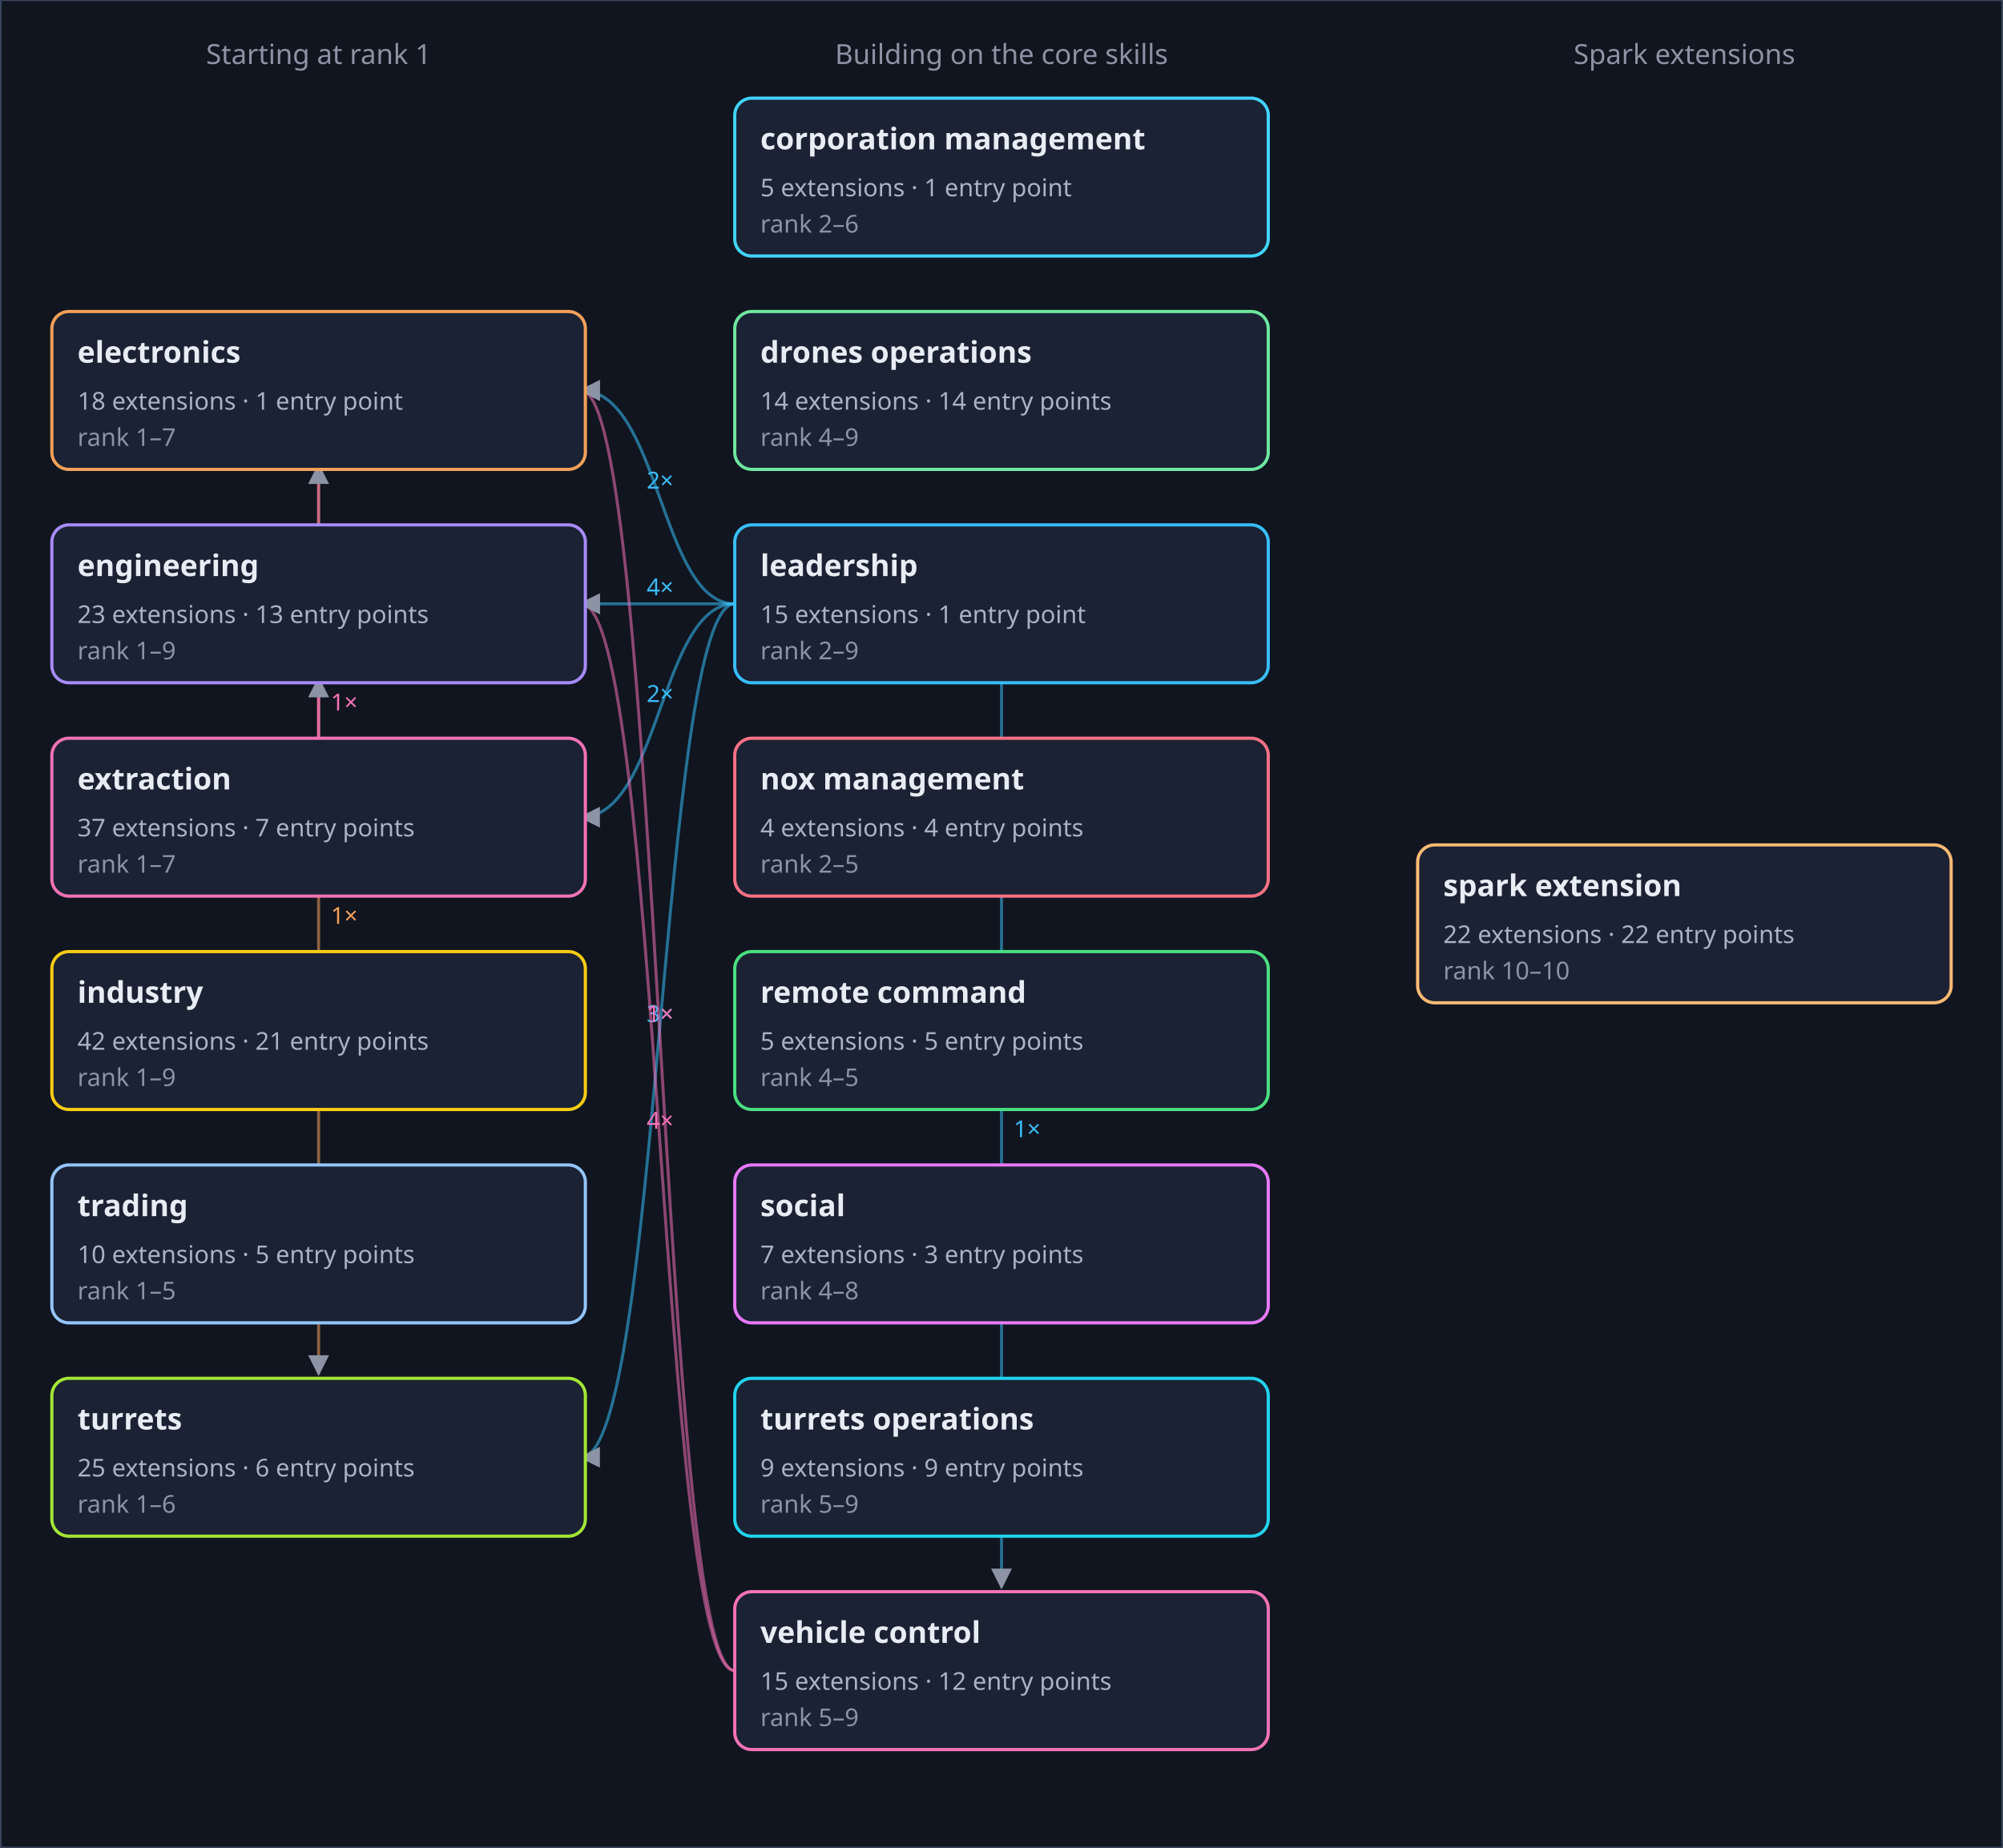
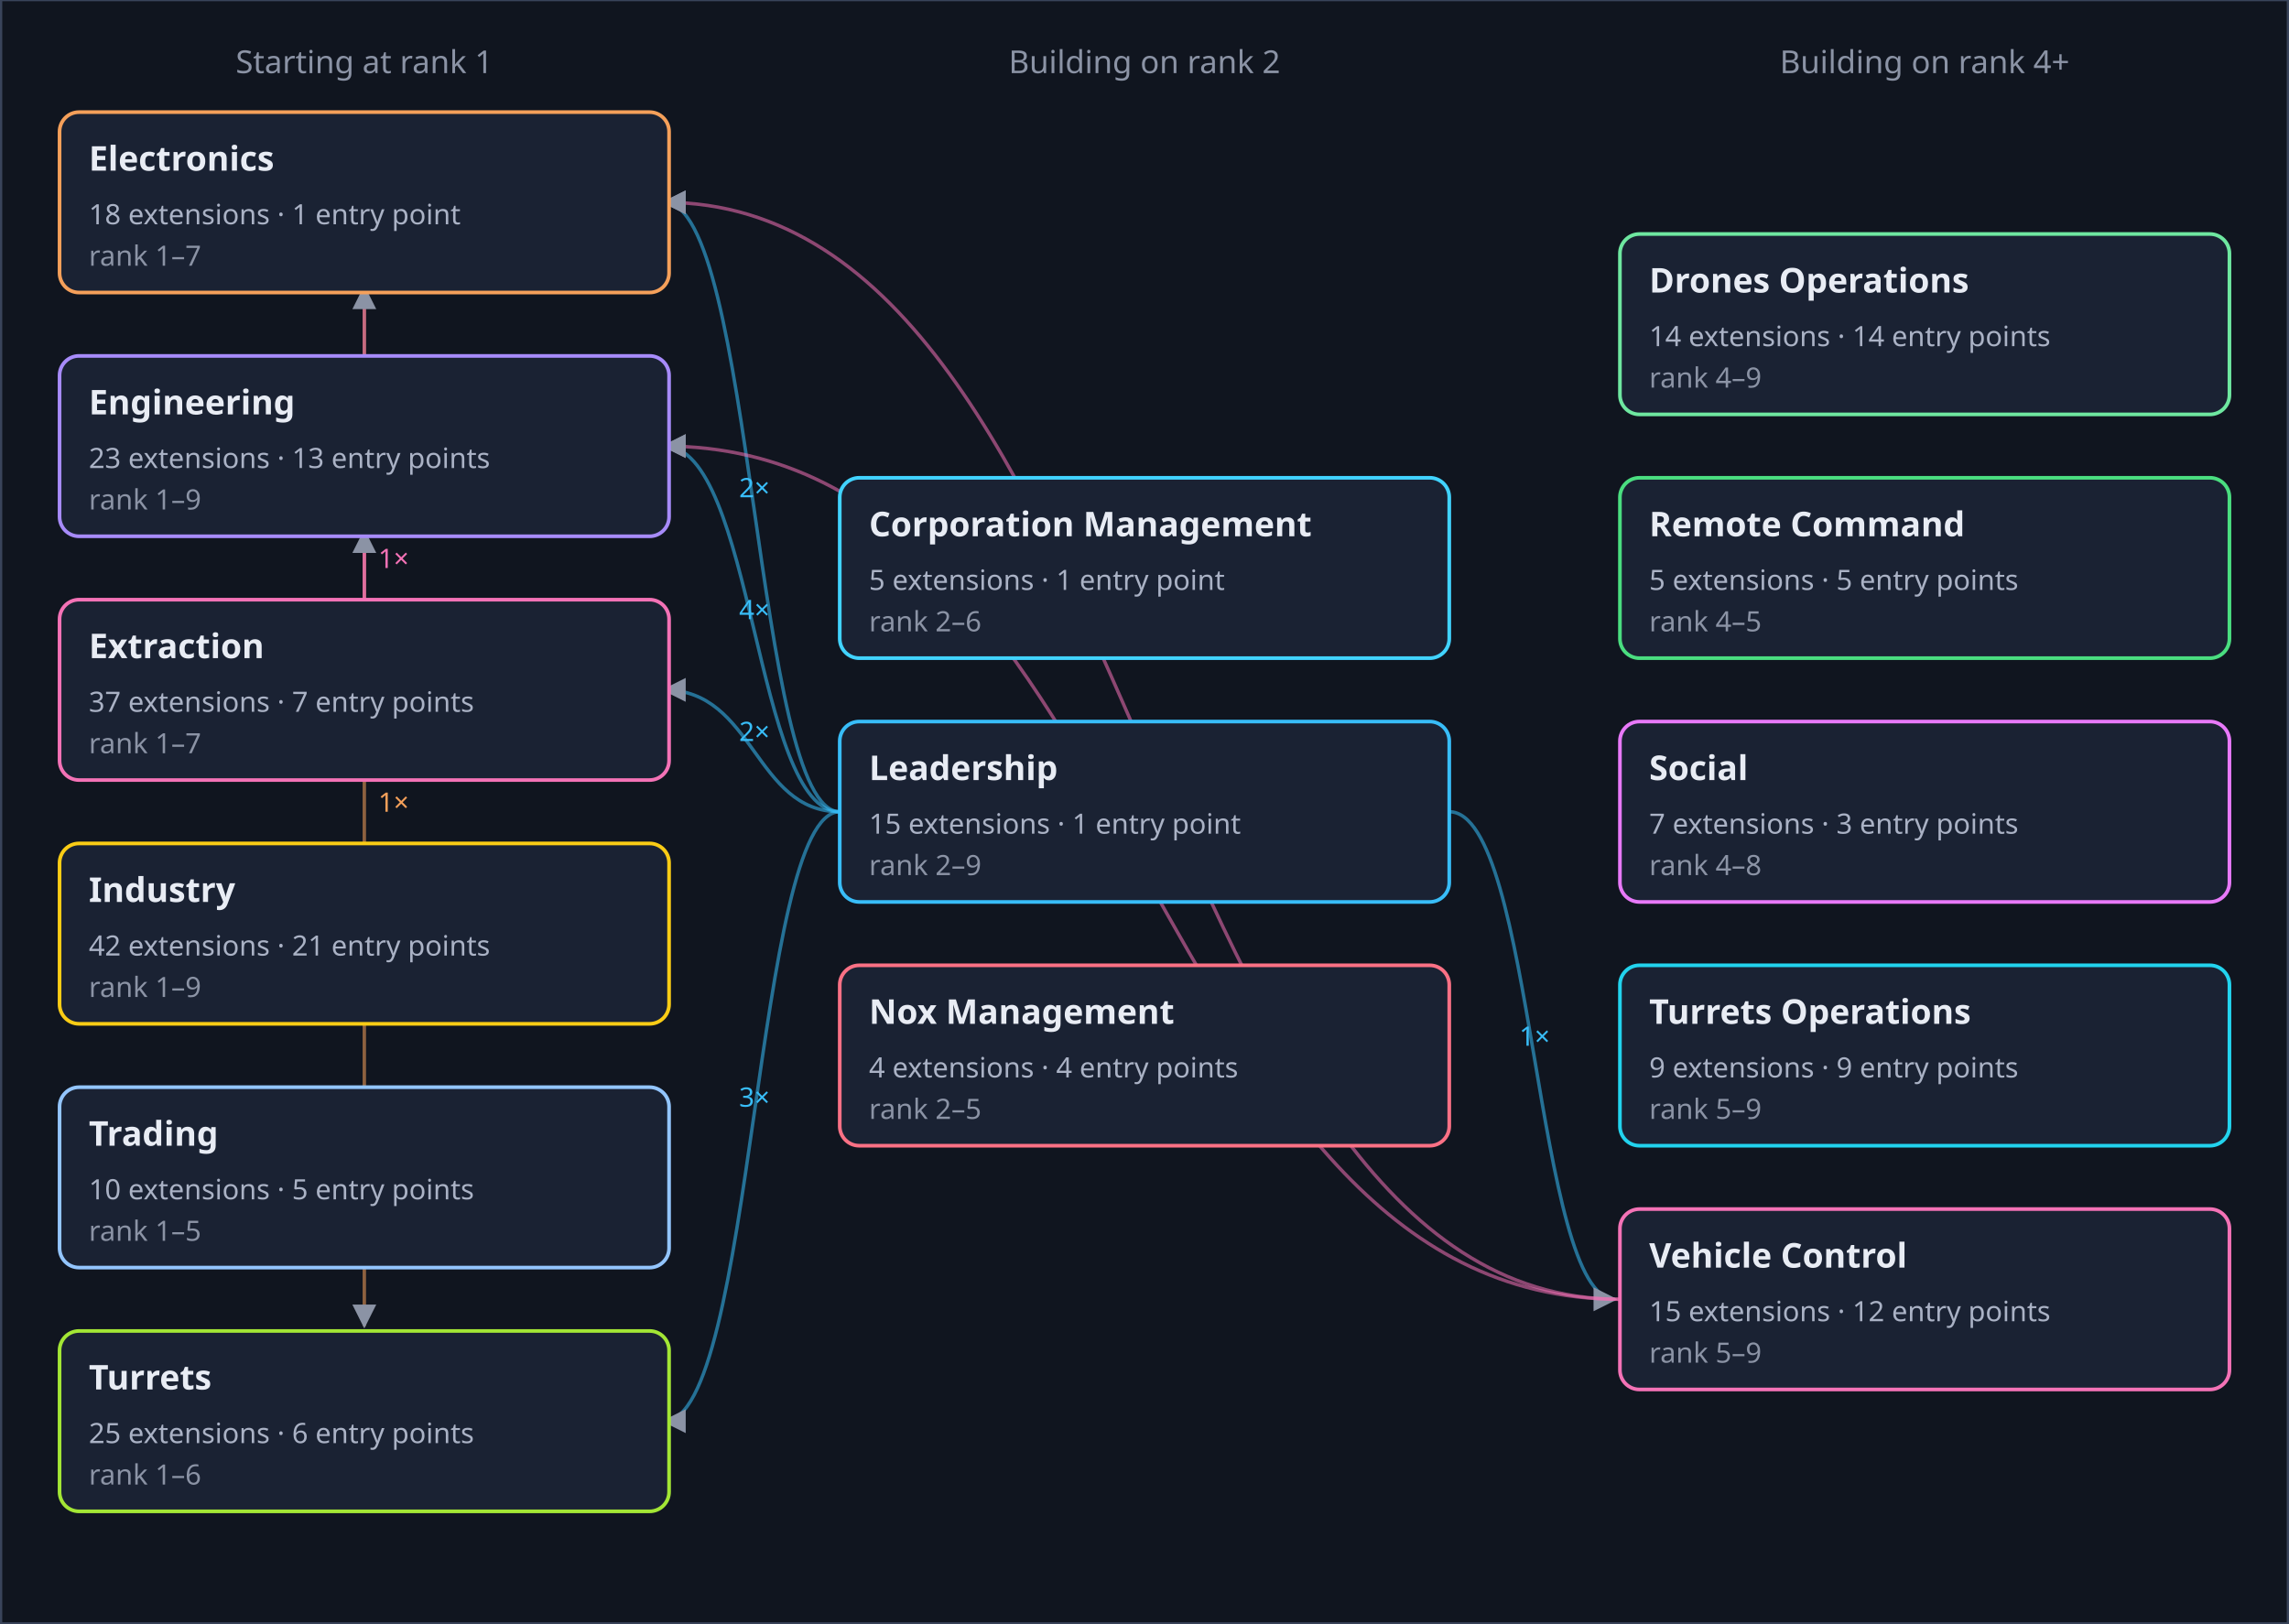
- <svg xmlns="http://www.w3.org/2000/svg" viewBox="0 0 938 866" width="1280" height="1181" role="img" aria-label="Extension categories: 15 categories with cross-category prerequisite edges">
-   <rect x="0" y="0" width="938" height="866" fill="#10151f" stroke="#39445a" stroke-width="1" />
-   <text x="149.0" y="30" font-size="13" fill="#8b93a5" text-anchor="middle" font-family="sans-serif">Starting at rank 1</text>
-   <text x="469.0" y="30" font-size="13" fill="#8b93a5" text-anchor="middle" font-family="sans-serif">Building on the core skills</text>
-   <text x="789.0" y="30" font-size="13" fill="#8b93a5" text-anchor="middle" font-family="sans-serif">Spark extensions</text>
+ <svg xmlns="http://www.w3.org/2000/svg" viewBox="0 0 938 666" width="1280" height="908" role="img" aria-label="Extension categories: 15 categories with cross-category prerequisite edges">
+   <rect x="0" y="0" width="938" height="666" fill="#10151f" stroke="#39445a" stroke-width="1" />
+   <text x="149" y="30" font-size="13" fill="#8b93a5" text-anchor="middle" font-family="sans-serif">Starting at rank 1</text>
+   <text x="469" y="30" font-size="13" fill="#8b93a5" text-anchor="middle" font-family="sans-serif">Building on rank 2</text>
+   <text x="789" y="30" font-size="13" fill="#8b93a5" text-anchor="middle" font-family="sans-serif">Building on rank 4+</text>
  <defs>
    <marker id="arrc" viewBox="0 0 10 10" refX="9" refY="5" markerWidth="7" markerHeight="7" orient="auto-start-reverse">
      <path d="M 0 0 L 10 5 L 0 10 z" fill="#8b93a5" />
    </marker>
  </defs>
-   <path d="M 149.0 220.0 L 149.0 644.0" fill="none" stroke="#f5a05a" stroke-width="1.4" stroke-opacity="0.55" marker-end="url(#arrc)" />
-   <text x="161.0" y="433.0" font-size="11" fill="#f5a05a" text-anchor="middle" font-family="sans-serif">1×</text>
-   <path d="M 149.0 346.0 L 149.0 218.0" fill="none" stroke="#f472b6" stroke-width="1.4" stroke-opacity="0.55" marker-end="url(#arrc)" />
-   <text x="161.0" y="283.0" font-size="11" fill="#f472b6" text-anchor="middle" font-family="sans-serif">2×</text>
-   <path d="M 149.0 346.0 L 149.0 318.0" fill="none" stroke="#f472b6" stroke-width="1.4" stroke-opacity="0.55" marker-end="url(#arrc)" />
-   <text x="161.0" y="333.0" font-size="11" fill="#f472b6" text-anchor="middle" font-family="sans-serif">1×</text>
-   <path d="M 344 283.0 C 309.0 283.0, 309.0 183.0, 272 183.0" fill="none" stroke="#38bdf8" stroke-width="1.4" stroke-opacity="0.55" marker-end="url(#arrc)" />
-   <text x="309.0" y="229.0" font-size="11" fill="#38bdf8" text-anchor="middle" font-family="sans-serif">2×</text>
-   <path d="M 344 283.0 C 309.0 283.0, 309.0 283.0, 272 283.0" fill="none" stroke="#38bdf8" stroke-width="1.4" stroke-opacity="0.55" marker-end="url(#arrc)" />
-   <text x="309.0" y="279.0" font-size="11" fill="#38bdf8" text-anchor="middle" font-family="sans-serif">4×</text>
-   <path d="M 344 283.0 C 309.0 283.0, 309.0 383.0, 272 383.0" fill="none" stroke="#38bdf8" stroke-width="1.4" stroke-opacity="0.55" marker-end="url(#arrc)" />
-   <text x="309.0" y="329.0" font-size="11" fill="#38bdf8" text-anchor="middle" font-family="sans-serif">2×</text>
-   <path d="M 344 283.0 C 309.0 283.0, 309.0 683.0, 272 683.0" fill="none" stroke="#38bdf8" stroke-width="1.4" stroke-opacity="0.55" marker-end="url(#arrc)" />
-   <text x="309.0" y="479.0" font-size="11" fill="#38bdf8" text-anchor="middle" font-family="sans-serif">3×</text>
-   <path d="M 469.0 320.0 L 469.0 744.0" fill="none" stroke="#38bdf8" stroke-width="1.4" stroke-opacity="0.55" marker-end="url(#arrc)" />
-   <text x="481.0" y="533.0" font-size="11" fill="#38bdf8" text-anchor="middle" font-family="sans-serif">1×</text>
-   <path d="M 344 783.0 C 309.0 783.0, 309.0 183.0, 272 183.0" fill="none" stroke="#f472b6" stroke-width="1.4" stroke-opacity="0.55" marker-end="url(#arrc)" />
-   <text x="309.0" y="479.0" font-size="11" fill="#f472b6" text-anchor="middle" font-family="sans-serif">1×</text>
-   <path d="M 344 783.0 C 309.0 783.0, 309.0 283.0, 272 283.0" fill="none" stroke="#f472b6" stroke-width="1.4" stroke-opacity="0.55" marker-end="url(#arrc)" />
-   <text x="309.0" y="529.0" font-size="11" fill="#f472b6" text-anchor="middle" font-family="sans-serif">4×</text>
+   <path d="M 149 120 L 149 544" fill="none" stroke="#f5a05a" stroke-width="1.4" stroke-opacity="0.55" marker-end="url(#arrc)" />
+   <text x="161" y="333" font-size="11" fill="#f5a05a" text-anchor="middle" font-family="sans-serif">1×</text>
+   <path d="M 149 246 L 149 118" fill="none" stroke="#f472b6" stroke-width="1.4" stroke-opacity="0.55" marker-end="url(#arrc)" />
+   <text x="161" y="183" font-size="11" fill="#f472b6" text-anchor="middle" font-family="sans-serif">2×</text>
+   <path d="M 149 246 L 149 218" fill="none" stroke="#f472b6" stroke-width="1.4" stroke-opacity="0.55" marker-end="url(#arrc)" />
+   <text x="161" y="233" font-size="11" fill="#f472b6" text-anchor="middle" font-family="sans-serif">1×</text>
+   <path d="M 344 333 C 309 333, 309 83, 272 83" fill="none" stroke="#38bdf8" stroke-width="1.4" stroke-opacity="0.55" marker-end="url(#arrc)" />
+   <text x="309" y="204" font-size="11" fill="#38bdf8" text-anchor="middle" font-family="sans-serif">2×</text>
+   <path d="M 344 333 C 309 333, 309 183, 272 183" fill="none" stroke="#38bdf8" stroke-width="1.4" stroke-opacity="0.55" marker-end="url(#arrc)" />
+   <text x="309" y="254" font-size="11" fill="#38bdf8" text-anchor="middle" font-family="sans-serif">4×</text>
+   <path d="M 344 333 C 309 333, 309 283, 272 283" fill="none" stroke="#38bdf8" stroke-width="1.4" stroke-opacity="0.55" marker-end="url(#arrc)" />
+   <text x="309" y="304" font-size="11" fill="#38bdf8" text-anchor="middle" font-family="sans-serif">2×</text>
+   <path d="M 344 333 C 309 333, 309 583, 272 583" fill="none" stroke="#38bdf8" stroke-width="1.4" stroke-opacity="0.55" marker-end="url(#arrc)" />
+   <text x="309" y="454" font-size="11" fill="#38bdf8" text-anchor="middle" font-family="sans-serif">3×</text>
+   <path d="M 594 333 C 629 333, 629 533, 662 533" fill="none" stroke="#38bdf8" stroke-width="1.4" stroke-opacity="0.55" marker-end="url(#arrc)" />
+   <text x="629" y="429" font-size="11" fill="#38bdf8" text-anchor="middle" font-family="sans-serif">1×</text>
+   <path d="M 664 533 C 469 533, 469 83, 272 83" fill="none" stroke="#f472b6" stroke-width="1.4" stroke-opacity="0.55" marker-end="url(#arrc)" />
+   <text x="469" y="304" font-size="11" fill="#f472b6" text-anchor="middle" font-family="sans-serif">1×</text>
+   <path d="M 664 533 C 469 533, 469 183, 272 183" fill="none" stroke="#f472b6" stroke-width="1.4" stroke-opacity="0.55" marker-end="url(#arrc)" />
+   <text x="469" y="354" font-size="11" fill="#f472b6" text-anchor="middle" font-family="sans-serif">4×</text>
  <g>
-     <rect x="344" y="46.0" width="250" height="74" rx="8" fill="#1a2233" stroke="#41d3ff" stroke-width="1.5" />
-     <text x="356" y="70.0" font-size="14" font-weight="bold" fill="#e8ecf4" font-family="sans-serif">corporation management</text>
-     <text x="356" y="92.0" font-size="11.5" fill="#aab2c5" font-family="sans-serif">5 extensions · 1 entry point</text>
-     <text x="356" y="109.0" font-size="11.5" fill="#8b93a5" font-family="sans-serif">rank 2–6</text>
+     <rect x="344" y="196" width="250" height="74" rx="8" fill="#1a2233" stroke="#41d3ff" stroke-width="1.5" />
+     <text x="356" y="220" font-size="14" font-weight="bold" fill="#e8ecf4" font-family="sans-serif">Corporation Management</text>
+     <text x="356" y="242" font-size="11.5" fill="#aab2c5" font-family="sans-serif">5 extensions · 1 entry point</text>
+     <text x="356" y="259" font-size="11.5" fill="#8b93a5" font-family="sans-serif">rank 2–6</text>
  </g>
  <g>
-     <rect x="344" y="146.0" width="250" height="74" rx="8" fill="#1a2233" stroke="#6ee7a0" stroke-width="1.5" />
-     <text x="356" y="170.0" font-size="14" font-weight="bold" fill="#e8ecf4" font-family="sans-serif">drones operations</text>
-     <text x="356" y="192.0" font-size="11.5" fill="#aab2c5" font-family="sans-serif">14 extensions · 14 entry points</text>
-     <text x="356" y="209.0" font-size="11.5" fill="#8b93a5" font-family="sans-serif">rank 4–9</text>
+     <rect x="664" y="96" width="250" height="74" rx="8" fill="#1a2233" stroke="#6ee7a0" stroke-width="1.5" />
+     <text x="676" y="120" font-size="14" font-weight="bold" fill="#e8ecf4" font-family="sans-serif">Drones Operations</text>
+     <text x="676" y="142" font-size="11.5" fill="#aab2c5" font-family="sans-serif">14 extensions · 14 entry points</text>
+     <text x="676" y="159" font-size="11.5" fill="#8b93a5" font-family="sans-serif">rank 4–9</text>
  </g>
  <g>
-     <rect x="24" y="146.0" width="250" height="74" rx="8" fill="#1a2233" stroke="#f5a05a" stroke-width="1.5" />
-     <text x="36" y="170.0" font-size="14" font-weight="bold" fill="#e8ecf4" font-family="sans-serif">electronics</text>
-     <text x="36" y="192.0" font-size="11.5" fill="#aab2c5" font-family="sans-serif">18 extensions · 1 entry point</text>
-     <text x="36" y="209.0" font-size="11.5" fill="#8b93a5" font-family="sans-serif">rank 1–7</text>
+     <rect x="24" y="46" width="250" height="74" rx="8" fill="#1a2233" stroke="#f5a05a" stroke-width="1.5" />
+     <text x="36" y="70" font-size="14" font-weight="bold" fill="#e8ecf4" font-family="sans-serif">Electronics</text>
+     <text x="36" y="92" font-size="11.5" fill="#aab2c5" font-family="sans-serif">18 extensions · 1 entry point</text>
+     <text x="36" y="109" font-size="11.5" fill="#8b93a5" font-family="sans-serif">rank 1–7</text>
  </g>
  <g>
-     <rect x="24" y="246.0" width="250" height="74" rx="8" fill="#1a2233" stroke="#a78bfa" stroke-width="1.5" />
-     <text x="36" y="270.0" font-size="14" font-weight="bold" fill="#e8ecf4" font-family="sans-serif">engineering</text>
-     <text x="36" y="292.0" font-size="11.5" fill="#aab2c5" font-family="sans-serif">23 extensions · 13 entry points</text>
-     <text x="36" y="309.0" font-size="11.5" fill="#8b93a5" font-family="sans-serif">rank 1–9</text>
+     <rect x="24" y="146" width="250" height="74" rx="8" fill="#1a2233" stroke="#a78bfa" stroke-width="1.5" />
+     <text x="36" y="170" font-size="14" font-weight="bold" fill="#e8ecf4" font-family="sans-serif">Engineering</text>
+     <text x="36" y="192" font-size="11.5" fill="#aab2c5" font-family="sans-serif">23 extensions · 13 entry points</text>
+     <text x="36" y="209" font-size="11.5" fill="#8b93a5" font-family="sans-serif">rank 1–9</text>
  </g>
  <g>
-     <rect x="24" y="346.0" width="250" height="74" rx="8" fill="#1a2233" stroke="#f472b6" stroke-width="1.5" />
-     <text x="36" y="370.0" font-size="14" font-weight="bold" fill="#e8ecf4" font-family="sans-serif">extraction</text>
-     <text x="36" y="392.0" font-size="11.5" fill="#aab2c5" font-family="sans-serif">37 extensions · 7 entry points</text>
-     <text x="36" y="409.0" font-size="11.5" fill="#8b93a5" font-family="sans-serif">rank 1–7</text>
+     <rect x="24" y="246" width="250" height="74" rx="8" fill="#1a2233" stroke="#f472b6" stroke-width="1.5" />
+     <text x="36" y="270" font-size="14" font-weight="bold" fill="#e8ecf4" font-family="sans-serif">Extraction</text>
+     <text x="36" y="292" font-size="11.5" fill="#aab2c5" font-family="sans-serif">37 extensions · 7 entry points</text>
+     <text x="36" y="309" font-size="11.5" fill="#8b93a5" font-family="sans-serif">rank 1–7</text>
  </g>
  <g>
-     <rect x="24" y="446.0" width="250" height="74" rx="8" fill="#1a2233" stroke="#facc15" stroke-width="1.5" />
-     <text x="36" y="470.0" font-size="14" font-weight="bold" fill="#e8ecf4" font-family="sans-serif">industry</text>
-     <text x="36" y="492.0" font-size="11.5" fill="#aab2c5" font-family="sans-serif">42 extensions · 21 entry points</text>
-     <text x="36" y="509.0" font-size="11.5" fill="#8b93a5" font-family="sans-serif">rank 1–9</text>
+     <rect x="24" y="346" width="250" height="74" rx="8" fill="#1a2233" stroke="#facc15" stroke-width="1.5" />
+     <text x="36" y="370" font-size="14" font-weight="bold" fill="#e8ecf4" font-family="sans-serif">Industry</text>
+     <text x="36" y="392" font-size="11.5" fill="#aab2c5" font-family="sans-serif">42 extensions · 21 entry points</text>
+     <text x="36" y="409" font-size="11.5" fill="#8b93a5" font-family="sans-serif">rank 1–9</text>
  </g>
  <g>
-     <rect x="344" y="246.0" width="250" height="74" rx="8" fill="#1a2233" stroke="#38bdf8" stroke-width="1.5" />
-     <text x="356" y="270.0" font-size="14" font-weight="bold" fill="#e8ecf4" font-family="sans-serif">leadership</text>
-     <text x="356" y="292.0" font-size="11.5" fill="#aab2c5" font-family="sans-serif">15 extensions · 1 entry point</text>
-     <text x="356" y="309.0" font-size="11.5" fill="#8b93a5" font-family="sans-serif">rank 2–9</text>
+     <rect x="344" y="296" width="250" height="74" rx="8" fill="#1a2233" stroke="#38bdf8" stroke-width="1.5" />
+     <text x="356" y="320" font-size="14" font-weight="bold" fill="#e8ecf4" font-family="sans-serif">Leadership</text>
+     <text x="356" y="342" font-size="11.5" fill="#aab2c5" font-family="sans-serif">15 extensions · 1 entry point</text>
+     <text x="356" y="359" font-size="11.5" fill="#8b93a5" font-family="sans-serif">rank 2–9</text>
  </g>
  <g>
-     <rect x="344" y="346.0" width="250" height="74" rx="8" fill="#1a2233" stroke="#fb7185" stroke-width="1.5" />
-     <text x="356" y="370.0" font-size="14" font-weight="bold" fill="#e8ecf4" font-family="sans-serif">nox management</text>
-     <text x="356" y="392.0" font-size="11.5" fill="#aab2c5" font-family="sans-serif">4 extensions · 4 entry points</text>
-     <text x="356" y="409.0" font-size="11.5" fill="#8b93a5" font-family="sans-serif">rank 2–5</text>
+     <rect x="344" y="396" width="250" height="74" rx="8" fill="#1a2233" stroke="#fb7185" stroke-width="1.5" />
+     <text x="356" y="420" font-size="14" font-weight="bold" fill="#e8ecf4" font-family="sans-serif">Nox Management</text>
+     <text x="356" y="442" font-size="11.5" fill="#aab2c5" font-family="sans-serif">4 extensions · 4 entry points</text>
+     <text x="356" y="459" font-size="11.5" fill="#8b93a5" font-family="sans-serif">rank 2–5</text>
  </g>
  <g>
-     <rect x="344" y="446.0" width="250" height="74" rx="8" fill="#1a2233" stroke="#4ade80" stroke-width="1.5" />
-     <text x="356" y="470.0" font-size="14" font-weight="bold" fill="#e8ecf4" font-family="sans-serif">remote command</text>
-     <text x="356" y="492.0" font-size="11.5" fill="#aab2c5" font-family="sans-serif">5 extensions · 5 entry points</text>
-     <text x="356" y="509.0" font-size="11.5" fill="#8b93a5" font-family="sans-serif">rank 4–5</text>
+     <rect x="664" y="196" width="250" height="74" rx="8" fill="#1a2233" stroke="#4ade80" stroke-width="1.5" />
+     <text x="676" y="220" font-size="14" font-weight="bold" fill="#e8ecf4" font-family="sans-serif">Remote Command</text>
+     <text x="676" y="242" font-size="11.5" fill="#aab2c5" font-family="sans-serif">5 extensions · 5 entry points</text>
+     <text x="676" y="259" font-size="11.5" fill="#8b93a5" font-family="sans-serif">rank 4–5</text>
  </g>
  <g>
-     <rect x="344" y="546.0" width="250" height="74" rx="8" fill="#1a2233" stroke="#e879f9" stroke-width="1.5" />
-     <text x="356" y="570.0" font-size="14" font-weight="bold" fill="#e8ecf4" font-family="sans-serif">social</text>
-     <text x="356" y="592.0" font-size="11.5" fill="#aab2c5" font-family="sans-serif">7 extensions · 3 entry points</text>
-     <text x="356" y="609.0" font-size="11.5" fill="#8b93a5" font-family="sans-serif">rank 4–8</text>
+     <rect x="664" y="296" width="250" height="74" rx="8" fill="#1a2233" stroke="#e879f9" stroke-width="1.5" />
+     <text x="676" y="320" font-size="14" font-weight="bold" fill="#e8ecf4" font-family="sans-serif">Social</text>
+     <text x="676" y="342" font-size="11.5" fill="#aab2c5" font-family="sans-serif">7 extensions · 3 entry points</text>
+     <text x="676" y="359" font-size="11.5" fill="#8b93a5" font-family="sans-serif">rank 4–8</text>
  </g>
  <g>
-     <rect x="664" y="396.0" width="250" height="74" rx="8" fill="#1a2233" stroke="#fdba74" stroke-width="1.5" />
-     <text x="676" y="420.0" font-size="14" font-weight="bold" fill="#e8ecf4" font-family="sans-serif">spark extension</text>
-     <text x="676" y="442.0" font-size="11.5" fill="#aab2c5" font-family="sans-serif">22 extensions · 22 entry points</text>
-     <text x="676" y="459.0" font-size="11.5" fill="#8b93a5" font-family="sans-serif">rank 10–10</text>
+     <rect x="24" y="446" width="250" height="74" rx="8" fill="#1a2233" stroke="#93c5fd" stroke-width="1.5" />
+     <text x="36" y="470" font-size="14" font-weight="bold" fill="#e8ecf4" font-family="sans-serif">Trading</text>
+     <text x="36" y="492" font-size="11.5" fill="#aab2c5" font-family="sans-serif">10 extensions · 5 entry points</text>
+     <text x="36" y="509" font-size="11.5" fill="#8b93a5" font-family="sans-serif">rank 1–5</text>
  </g>
  <g>
-     <rect x="24" y="546.0" width="250" height="74" rx="8" fill="#1a2233" stroke="#93c5fd" stroke-width="1.5" />
-     <text x="36" y="570.0" font-size="14" font-weight="bold" fill="#e8ecf4" font-family="sans-serif">trading</text>
-     <text x="36" y="592.0" font-size="11.5" fill="#aab2c5" font-family="sans-serif">10 extensions · 5 entry points</text>
-     <text x="36" y="609.0" font-size="11.5" fill="#8b93a5" font-family="sans-serif">rank 1–5</text>
+     <rect x="24" y="546" width="250" height="74" rx="8" fill="#1a2233" stroke="#a3e635" stroke-width="1.5" />
+     <text x="36" y="570" font-size="14" font-weight="bold" fill="#e8ecf4" font-family="sans-serif">Turrets</text>
+     <text x="36" y="592" font-size="11.5" fill="#aab2c5" font-family="sans-serif">25 extensions · 6 entry points</text>
+     <text x="36" y="609" font-size="11.5" fill="#8b93a5" font-family="sans-serif">rank 1–6</text>
  </g>
  <g>
-     <rect x="24" y="646.0" width="250" height="74" rx="8" fill="#1a2233" stroke="#a3e635" stroke-width="1.5" />
-     <text x="36" y="670.0" font-size="14" font-weight="bold" fill="#e8ecf4" font-family="sans-serif">turrets</text>
-     <text x="36" y="692.0" font-size="11.5" fill="#aab2c5" font-family="sans-serif">25 extensions · 6 entry points</text>
-     <text x="36" y="709.0" font-size="11.5" fill="#8b93a5" font-family="sans-serif">rank 1–6</text>
+     <rect x="664" y="396" width="250" height="74" rx="8" fill="#1a2233" stroke="#22d3ee" stroke-width="1.5" />
+     <text x="676" y="420" font-size="14" font-weight="bold" fill="#e8ecf4" font-family="sans-serif">Turrets Operations</text>
+     <text x="676" y="442" font-size="11.5" fill="#aab2c5" font-family="sans-serif">9 extensions · 9 entry points</text>
+     <text x="676" y="459" font-size="11.5" fill="#8b93a5" font-family="sans-serif">rank 5–9</text>
  </g>
  <g>
-     <rect x="344" y="646.0" width="250" height="74" rx="8" fill="#1a2233" stroke="#22d3ee" stroke-width="1.5" />
-     <text x="356" y="670.0" font-size="14" font-weight="bold" fill="#e8ecf4" font-family="sans-serif">turrets operations</text>
-     <text x="356" y="692.0" font-size="11.5" fill="#aab2c5" font-family="sans-serif">9 extensions · 9 entry points</text>
-     <text x="356" y="709.0" font-size="11.5" fill="#8b93a5" font-family="sans-serif">rank 5–9</text>
-   </g>
-   <g>
-     <rect x="344" y="746.0" width="250" height="74" rx="8" fill="#1a2233" stroke="#f472b6" stroke-width="1.5" />
-     <text x="356" y="770.0" font-size="14" font-weight="bold" fill="#e8ecf4" font-family="sans-serif">vehicle control</text>
-     <text x="356" y="792.0" font-size="11.5" fill="#aab2c5" font-family="sans-serif">15 extensions · 12 entry points</text>
-     <text x="356" y="809.0" font-size="11.5" fill="#8b93a5" font-family="sans-serif">rank 5–9</text>
+     <rect x="664" y="496" width="250" height="74" rx="8" fill="#1a2233" stroke="#f472b6" stroke-width="1.5" />
+     <text x="676" y="520" font-size="14" font-weight="bold" fill="#e8ecf4" font-family="sans-serif">Vehicle Control</text>
+     <text x="676" y="542" font-size="11.5" fill="#aab2c5" font-family="sans-serif">15 extensions · 12 entry points</text>
+     <text x="676" y="559" font-size="11.5" fill="#8b93a5" font-family="sans-serif">rank 5–9</text>
  </g>
</svg>
